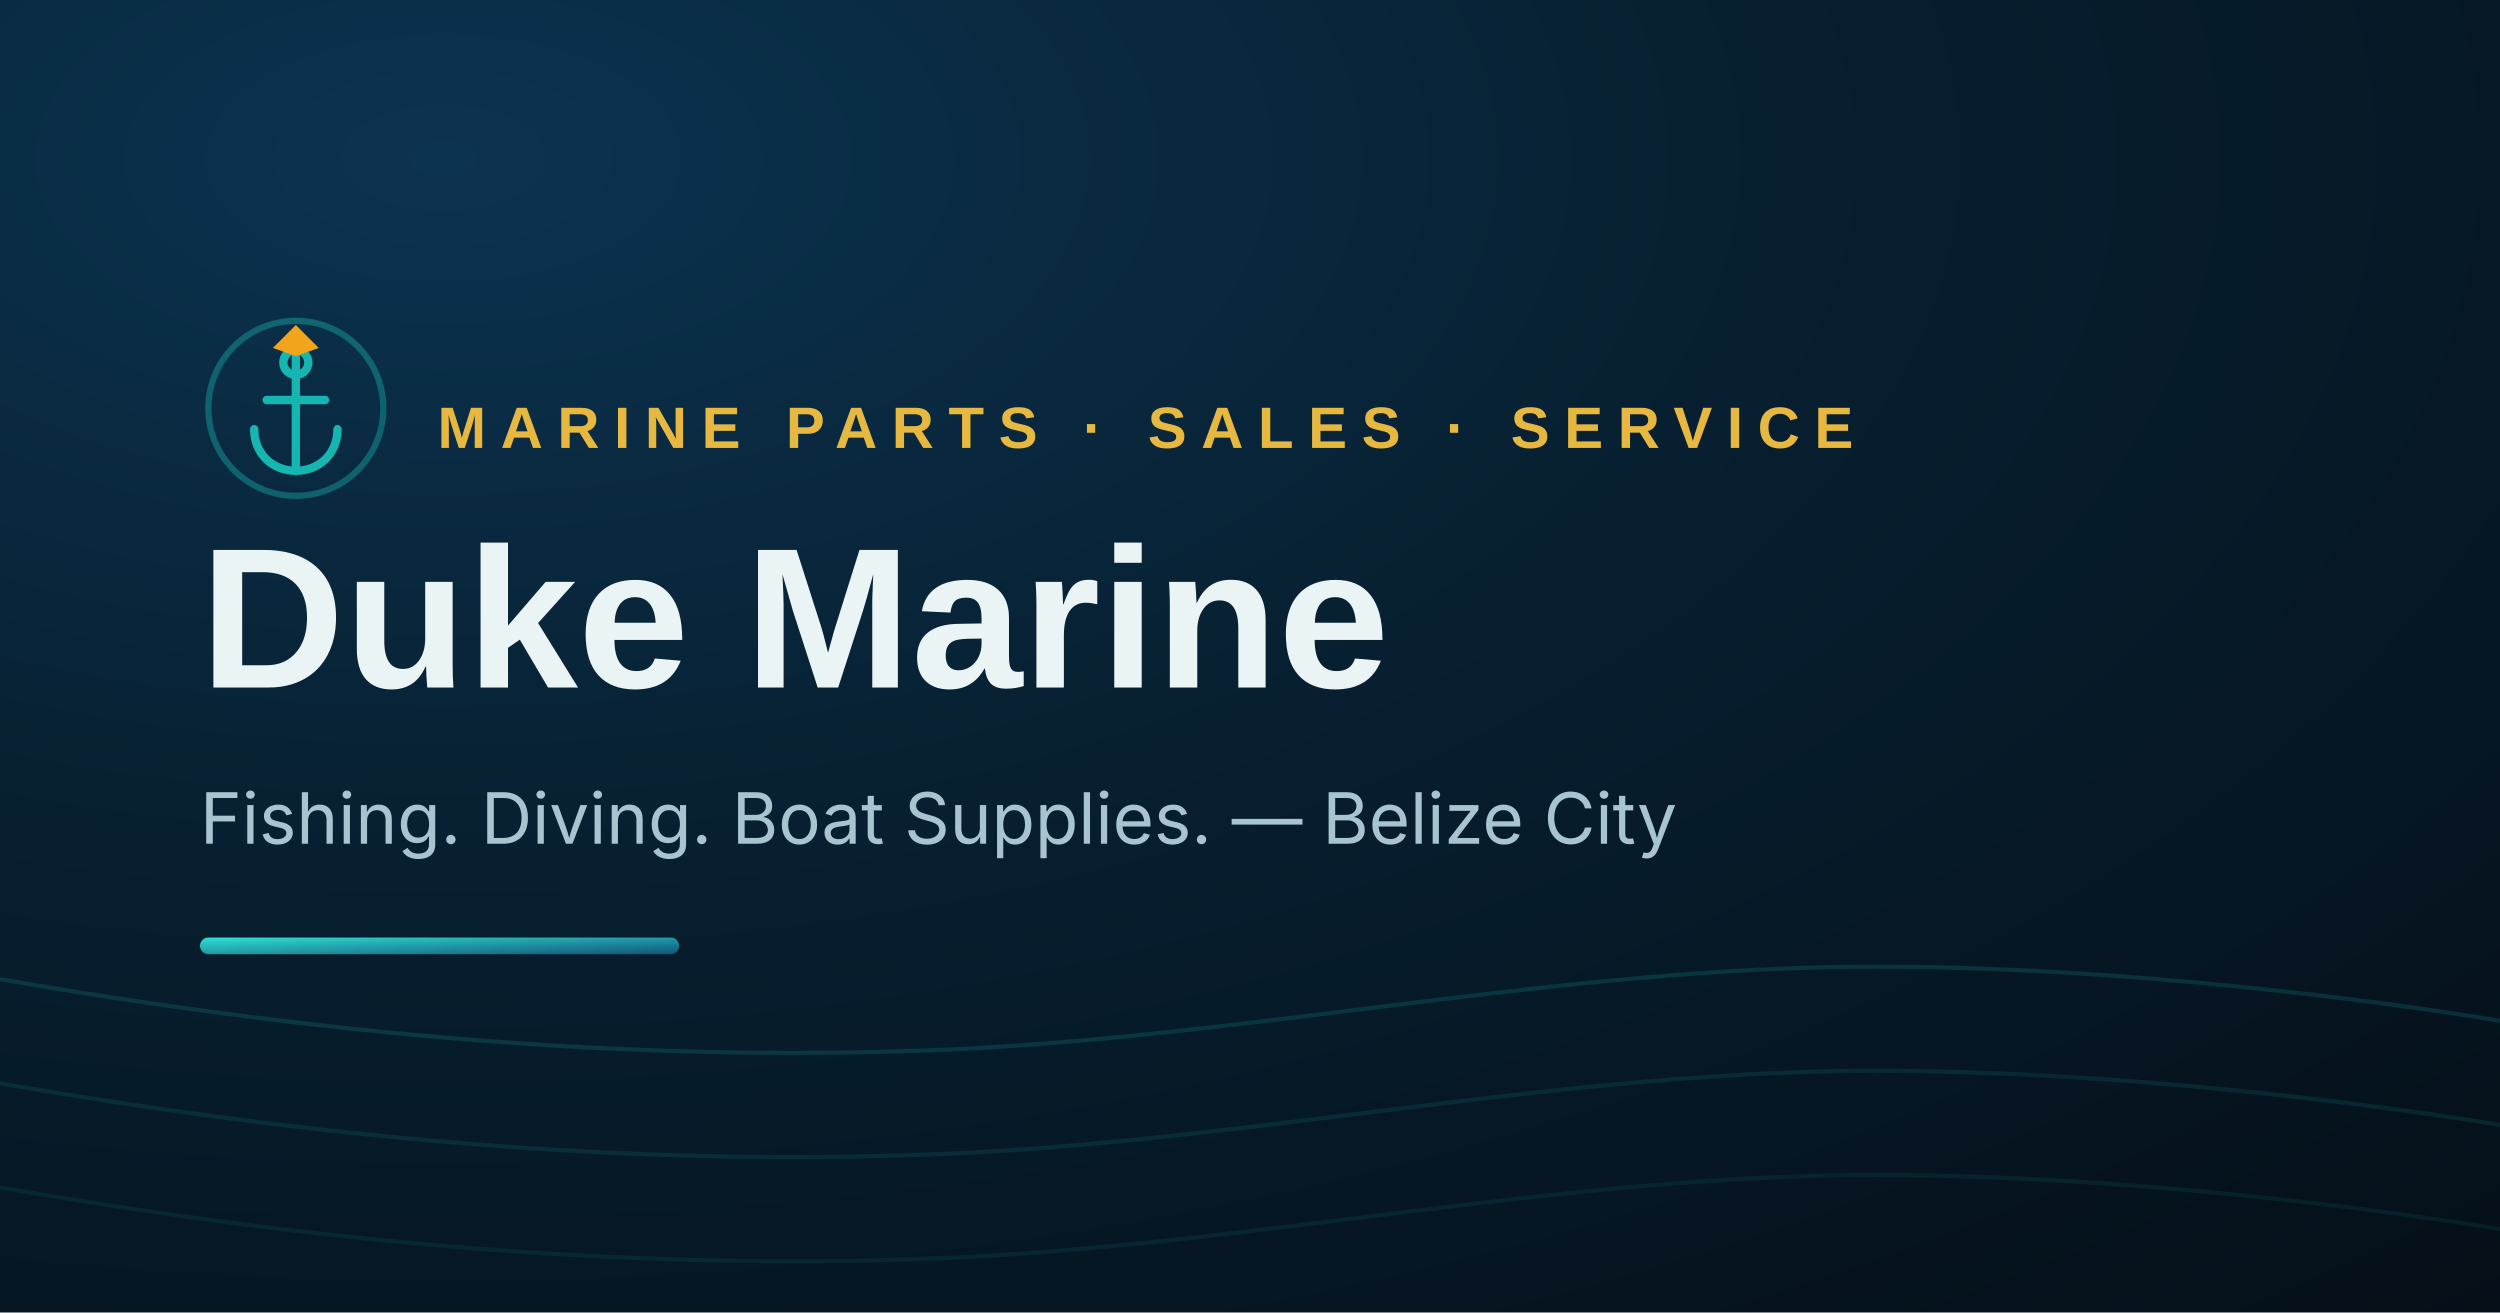
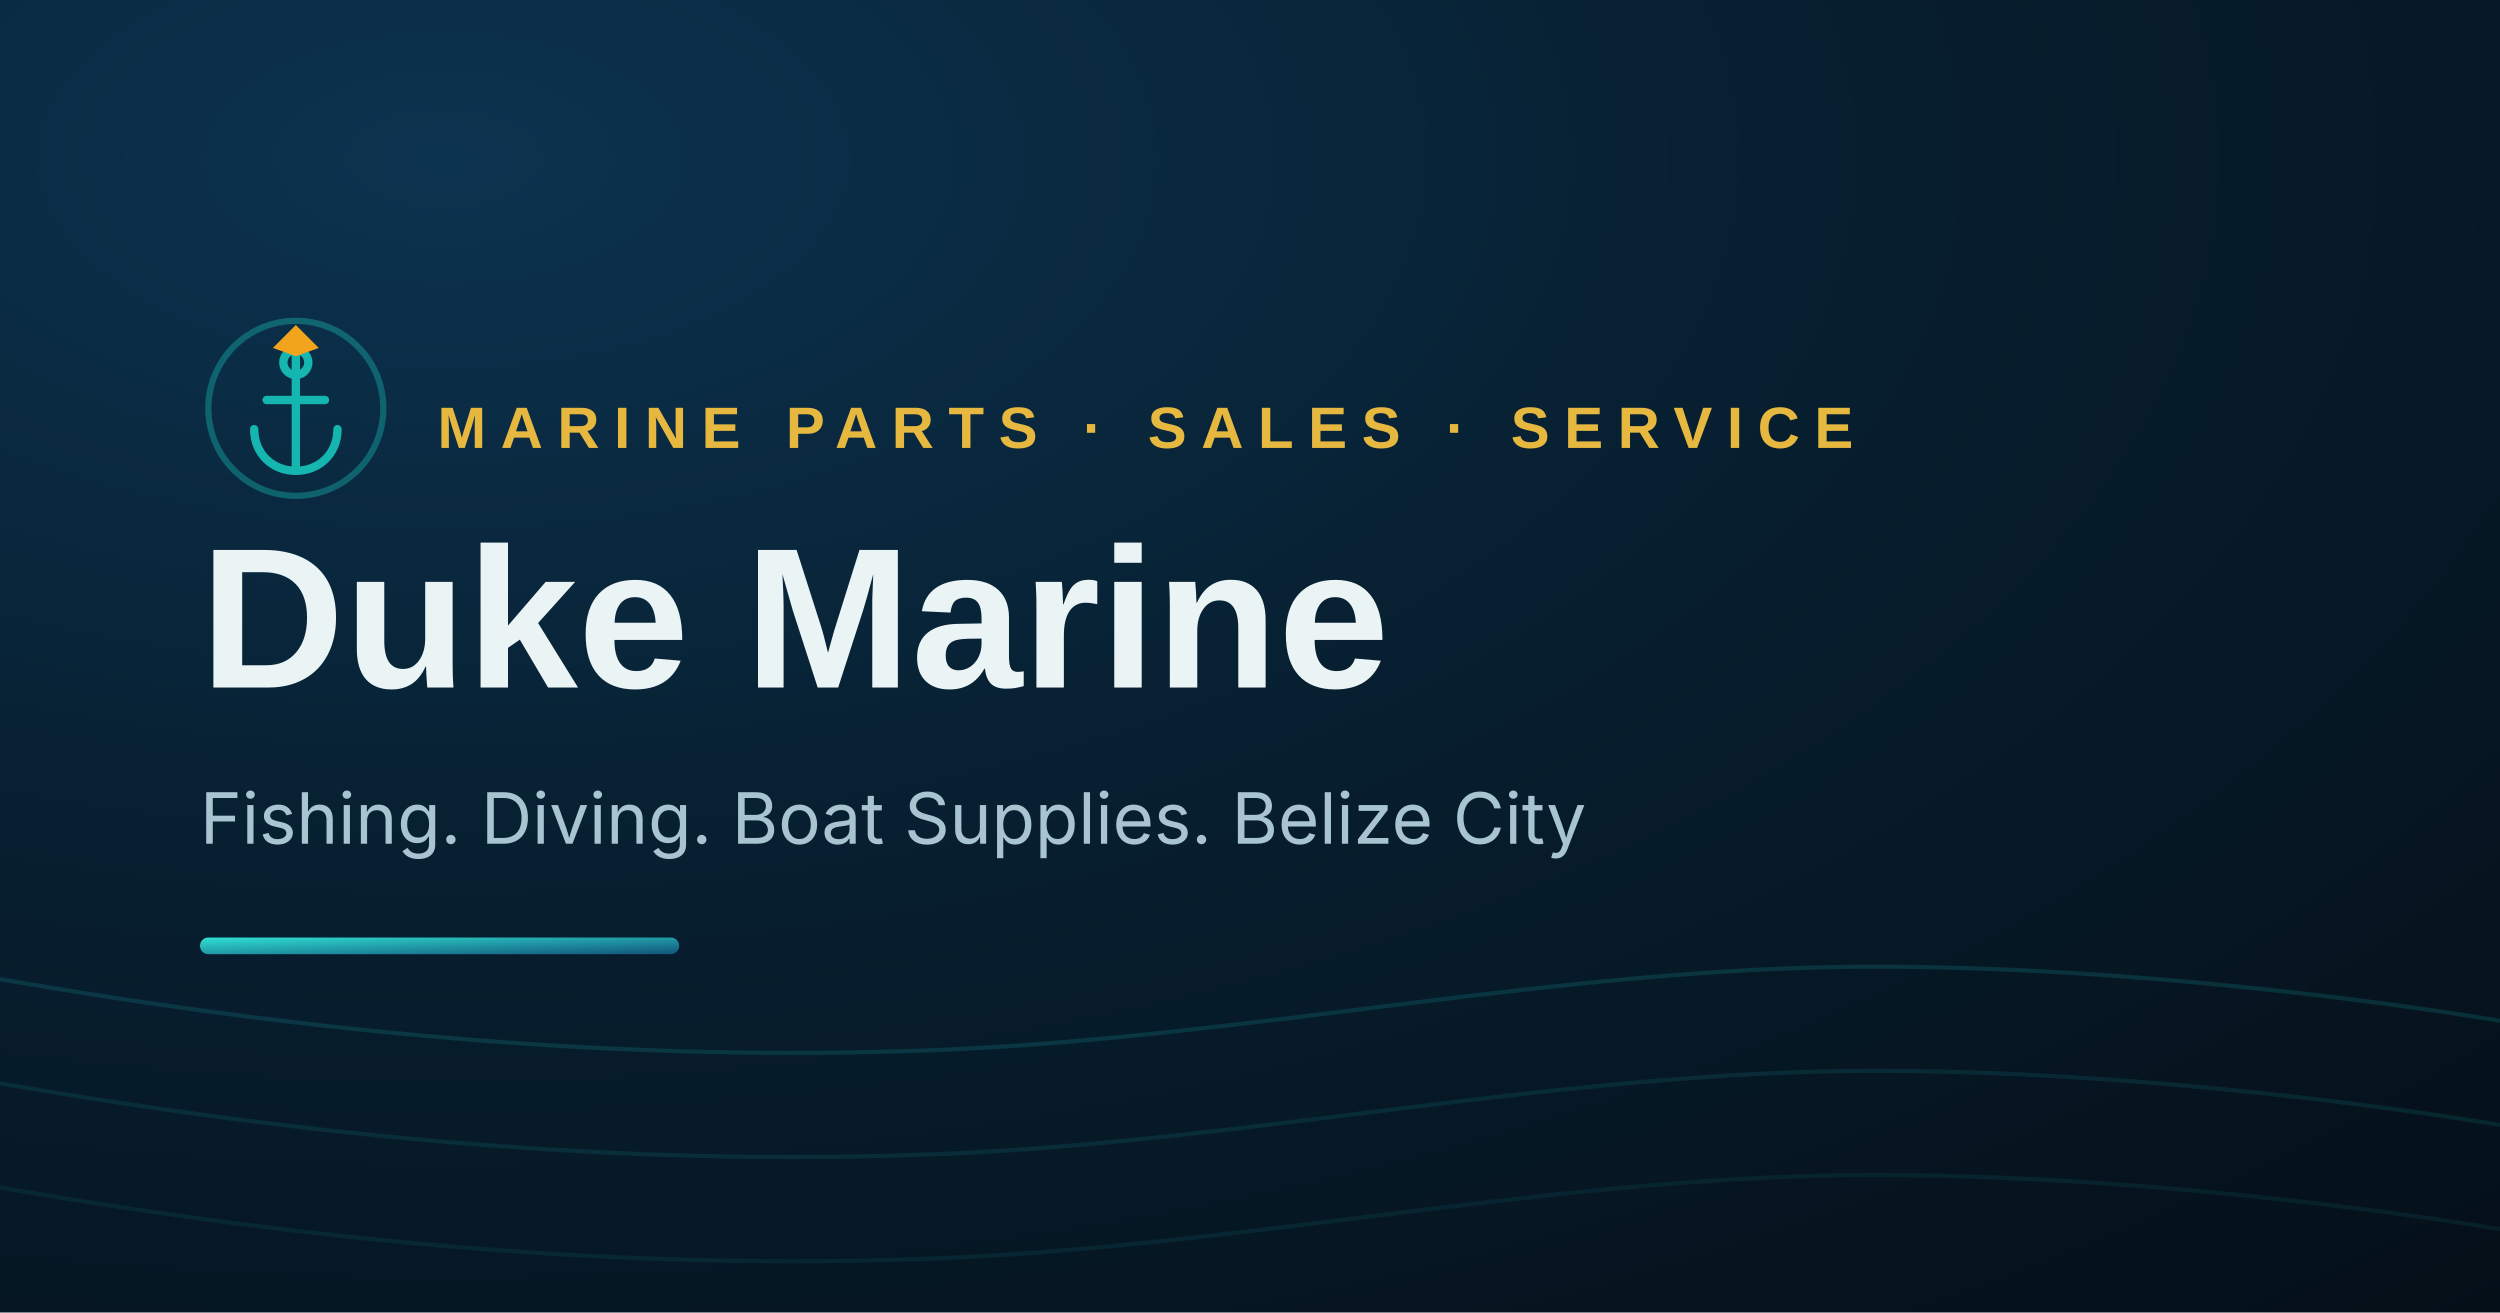
<svg xmlns="http://www.w3.org/2000/svg" viewBox="0 0 1200 630" width="1200" height="630">
  <defs>
    <radialGradient id="bg" cx="18%" cy="12%" r="120%">
      <stop offset="0%" stop-color="#0c3350" />
      <stop offset="45%" stop-color="#071f30" />
      <stop offset="100%" stop-color="#050f18" />
    </radialGradient>
    <linearGradient id="acc" x1="0" y1="0" x2="1" y2="1">
      <stop offset="0%" stop-color="#2fe0d3" />
      <stop offset="100%" stop-color="#12547a" />
    </linearGradient>
  </defs>
  <rect width="1200" height="630" fill="url(#bg)" />
  <g opacity="0.5" fill="none" stroke="#16b6b0" stroke-width="2">
    <path d="M0 470c150 26 300 40 450 34s300-40 450-40 300 26 300 26" opacity="0.35" />
    <path d="M0 520c150 26 300 40 450 34s300-40 450-40 300 26 300 26" opacity="0.25" />
    <path d="M0 570c150 26 300 40 450 34s300-40 450-40 300 26 300 26" opacity="0.18" />
  </g>
  <g transform="translate(96,150)">
    <circle cx="46" cy="46" r="42" fill="none" stroke="#16b6b0" stroke-width="3" opacity="0.4" />
    <path d="M46 20v56M32 42h28M46 76c-11 0-20-8-20-20m20 20c11 0 20-8 20-20" fill="none" stroke="#16b6b0" stroke-width="4" stroke-linecap="round" />
    <circle cx="46" cy="24" r="6" fill="none" stroke="#16b6b0" stroke-width="4" />
    <path d="M46 6l11 11-11 4-11-4Z" fill="#f2a41c" />
  </g>
  <text x="210" y="215" font-family="Sora, Arial, sans-serif" font-size="28" letter-spacing="7" fill="#e6b83f" font-weight="700">MARINE PARTS · SALES · SERVICE</text>
  <text x="96" y="330" font-family="Sora, Arial, sans-serif" font-size="96" fill="#eaf4f4" font-weight="800">Duke Marine</text>
-   <text x="96" y="405" font-family="Inter, Arial, sans-serif" font-size="34" fill="#a9c4d1">Fishing. Diving. Boat Supplies. — Belize City</text>
+   <text x="96" y="405" font-family="Inter, Arial, sans-serif" font-size="34" fill="#a9c4d1">Fishing. Diving. Boat Supplies. Belize City</text>
  <rect x="96" y="450" width="230" height="8" rx="4" fill="url(#acc)" />
</svg>
